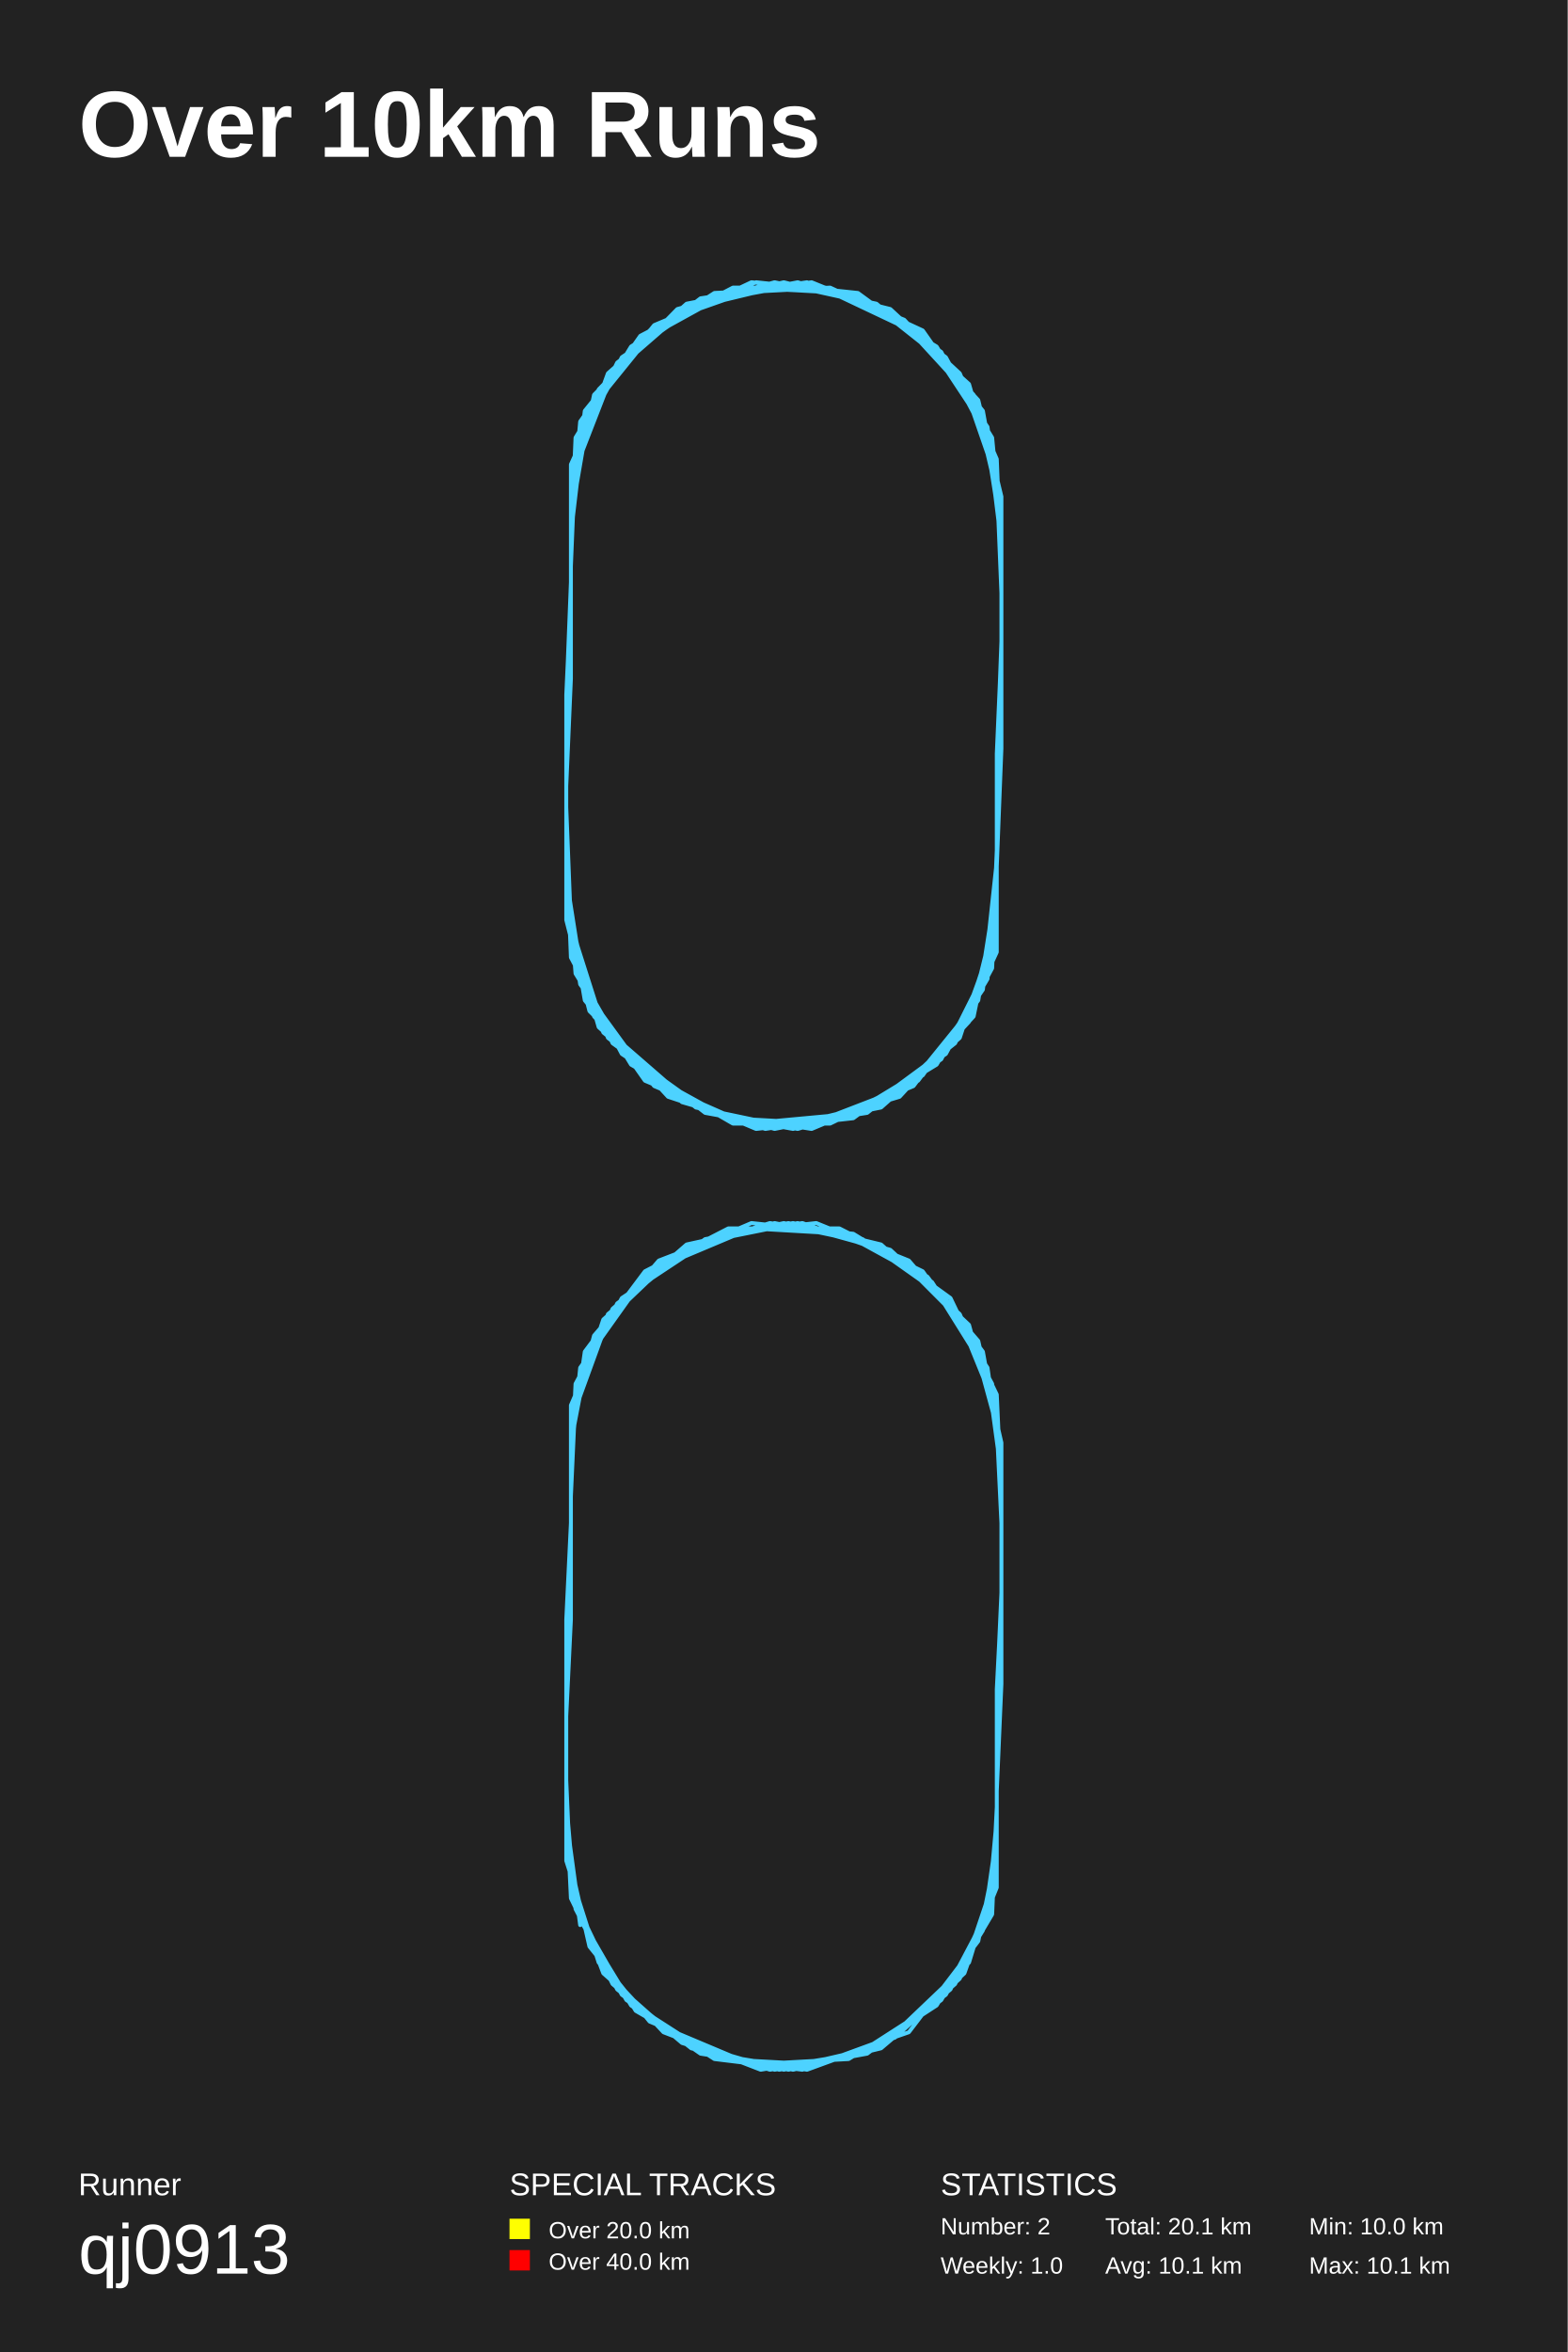
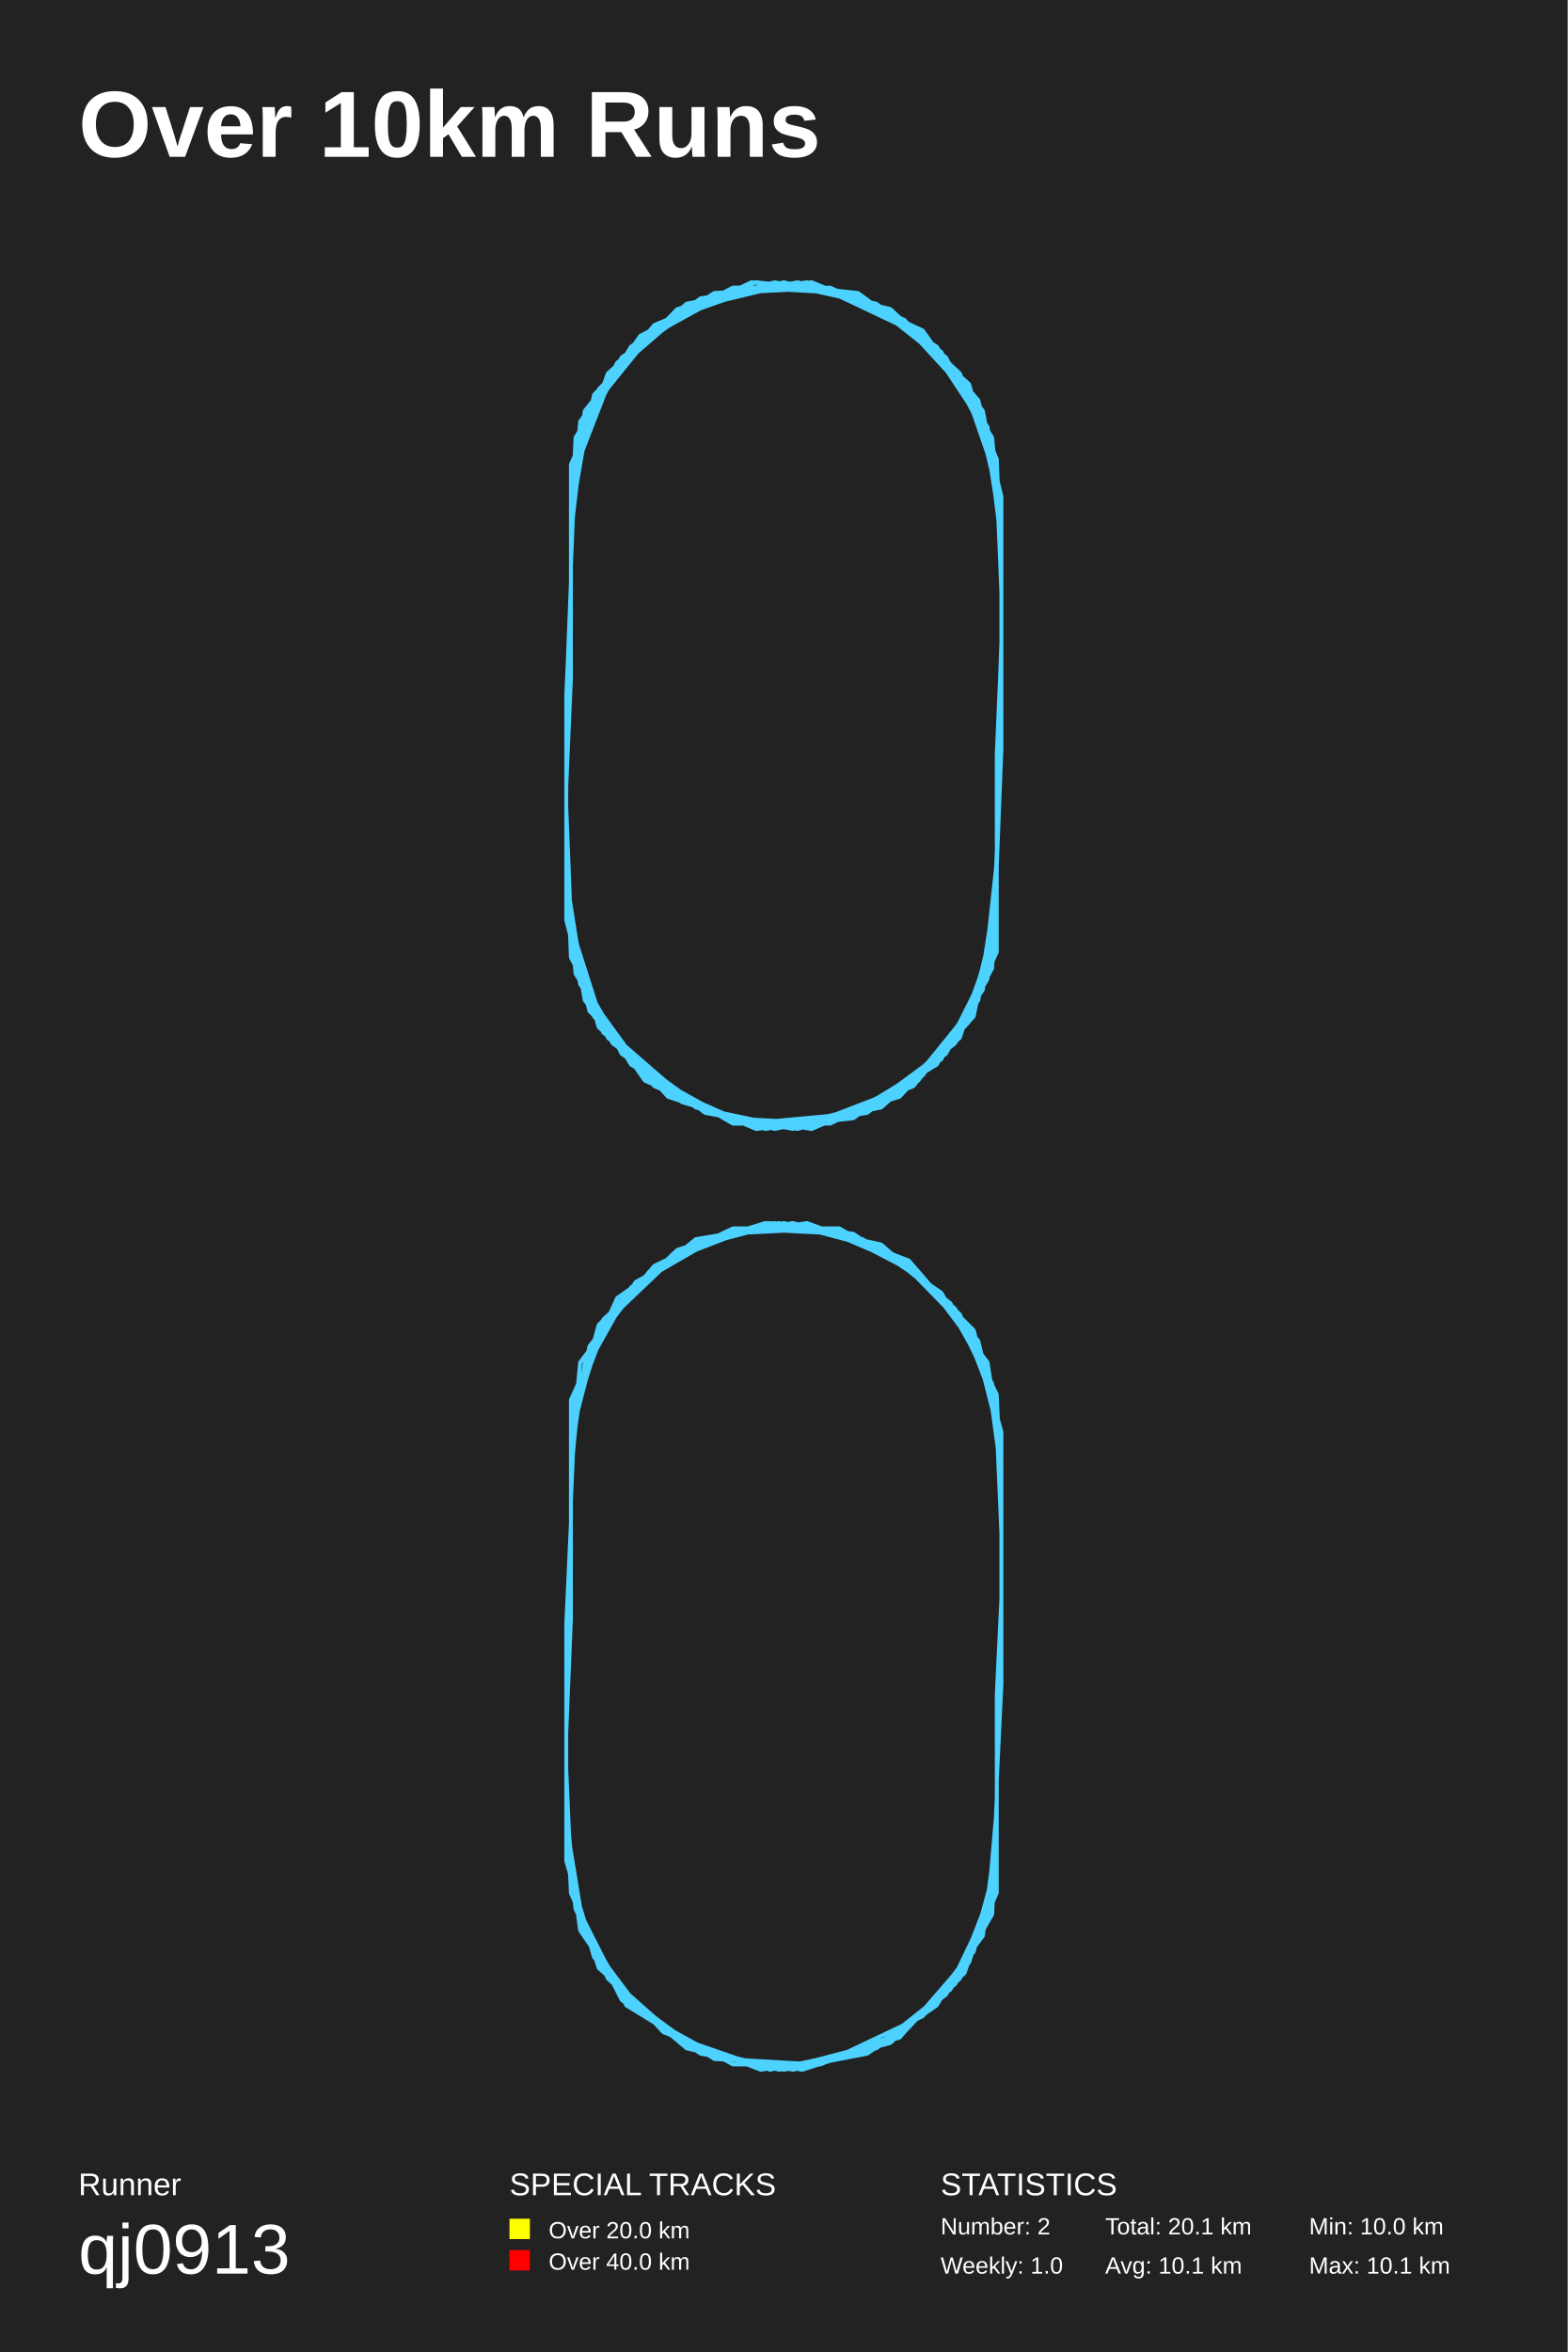
<svg xmlns="http://www.w3.org/2000/svg" baseProfile="full" height="300mm" version="1.1" viewBox="0,0,200,300" width="200mm">
  <defs />
  <rect fill="#222222" height="300" width="200" x="0" y="0" />
  <text fill="#FFFFFF" style="font-size:12px; font-family:Arial; font-weight:bold;" x="10" y="20">Over 10km Runs</text>
  <text fill="#FFFFFF" style="font-size:4px; font-family:Arial" x="10" y="280">Runner</text>
  <text fill="#FFFFFF" style="font-size:9px; font-family:Arial" x="10" y="290">qj0913</text>
  <text fill="#FFFFFF" style="font-size:4px; font-family:Arial" x="65" y="280">SPECIAL TRACKS</text>
  <rect fill="yellow" height="2.6" width="2.6" x="65" y="283" />
  <text fill="#FFFFFF" style="font-size:3px; font-family:Arial" x="70" y="285.5">Over 20.0 km</text>
  <rect fill="red" height="2.6" width="2.6" x="65" y="287" />
  <text fill="#FFFFFF" style="font-size:3px; font-family:Arial" x="70" y="289.5">Over 40.0 km</text>
  <text fill="#FFFFFF" style="font-size:4px; font-family:Arial" x="120" y="280">STATISTICS</text>
  <text fill="#FFFFFF" style="font-size:3px; font-family:Arial" x="120" y="285">Number: 2</text>
  <text fill="#FFFFFF" style="font-size:3px; font-family:Arial" x="120" y="290">Weekly: 1.0</text>
  <text fill="#FFFFFF" style="font-size:3px; font-family:Arial" x="141" y="285">Total: 20.1 km</text>
  <text fill="#FFFFFF" style="font-size:3px; font-family:Arial" x="141" y="290">Avg: 10.1 km</text>
  <text fill="#FFFFFF" style="font-size:3px; font-family:Arial" x="167" y="285">Min: 10.0 km</text>
  <text fill="#FFFFFF" style="font-size:3px; font-family:Arial" x="167" y="290">Max: 10.1 km</text>
-   <polyline fill="none" opacity="1" points="127.757,89.317 127.757,77.013 127.757,64.025 124.804,51.722 117.127,42.152 105.315,36.684 93.504,36.684 81.692,42.835 74.015,53.772 72.834,66.76 72.834,78.38 72.243,90.684 72.243,103.671 72.243,115.291 75.787,129.646 85.236,139.899 97.638,144.0 109.449,141.949 120.67,134.43 126.576,123.494 127.166,109.139 127.166,96.836 127.757,83.165 127.757,70.861 126.576,57.19 120.079,44.886 108.859,37.367 95.866,36.0 82.873,42.152 74.605,53.089 72.834,66.076 72.834,79.747 72.243,93.418 72.243,107.089 72.834,121.443 78.149,133.063 90.551,141.949 101.772,144.0 112.993,140.582 122.442,131.696 127.166,118.709 127.166,105.722 127.757,92.051 127.757,79.063 127.757,65.393 125.395,52.405 117.127,42.152 104.725,36.684 91.141,37.367 80.511,44.203 74.015,55.823 72.834,68.81 72.834,82.481 72.243,96.836 72.243,110.507 73.424,123.494 80.511,135.798 92.323,142.633 104.134,143.316 115.945,138.532 124.213,129.646 127.166,115.291 127.166,102.304 127.757,90 127.757,76.329 127.757,63.342 124.213,50.355 115.355,40.785 103.543,36.0 89.96,38.051 78.739,46.253 73.424,57.874 72.834,72.228 72.834,86.582 72.243,100.253 72.243,113.924 74.605,127.595 83.464,138.532 96.457,144.0 108.859,142.633 121.851,133.063 126.576,122.127 127.166,108.456 127.757,94.101 127.757,79.747 127.757,66.76 125.395,53.089 117.717,42.152 105.906,36.684 92.913,37.367 80.511,44.203 74.015,55.139 72.834,68.127 72.834,81.798 72.243,95.469 72.243,109.823 73.424,123.494 80.511,135.798 93.504,143.316 105.906,143.316 117.127,137.848 124.804,127.595 127.166,113.241 127.166,100.253 127.757,86.582 127.757,72.228 127.166,59.241 122.442,47.62 111.811,38.734 98.819,36.0 86.417,39.418 76.377,49.671 72.834,62.658 72.834,74.962 72.243,89.317 72.243,101.62 72.243,117.342 75.196,128.962 87.007,140.582 98.819,144.0 112.402,141.266 122.442,132.38 127.166,118.025 127.166,104.355 127.757,91.367 127.757,78.38 127.757,63.342 124.804,51.038 115.355,40.785 102.953,36.0 89.37,38.051 78.739,46.253 72.834,59.241 72.834,72.912 72.834,86.582 72.243,99.57 72.243,113.924 74.015,125.544 82.873,137.848 95.275,143.316 108.268,142.633 119.489,135.798 126.576,122.81 127.166,109.823 127.166,96.152 127.757,82.481 127.757,68.127 126.576,55.823 119.489,44.203 108.268,37.367 95.866,36.684 83.464,41.468 75.196,52.405 72.834,65.393 72.834,78.38 72.243,92.051 72.243,105.038 72.834,119.393 76.968,131.696 88.779,141.266 101.772,144.0 115.355,139.215 123.623,130.329 127.166,115.975 127.166,102.988 127.757,88.633 127.757,75.646 127.166,61.291 123.623,48.987 112.993,39.418 101.772,36.0 87.598,39.418 78.149,47.62 72.834,61.291 72.834,74.279 72.243,89.317 72.243,101.62 72.243,116.658 75.787,129.646 85.236,139.215 96.457,144.0 109.449,141.949 120.079,135.114 126.576,122.127 127.166,109.823 127.757,95.469 127.757,83.165 127.757,67.443 125.985,55.139 118.308,43.519 108.268,37.367 94.685,36.684 84.055,41.468 75.196,52.405 72.834,66.076 72.834,79.063 72.243,92.734 72.243,106.405 72.834,120.076 77.558,132.38 89.96,141.949 101.181,144.0 114.764,139.899 124.213,129.646 127.166,115.291 127.166,102.304 127.757,88.633 127.757,74.279 127.166,61.291 122.442,47.62 113.583,39.418 100,36.0 88.189,38.734 77.558,47.62 72.834,60.608 72.834,75.646 72.243,88.633 72.243,102.988 72.243,114.608 75.787,129.646 85.826,139.899 97.638,144.0 110.63,141.949 121.851,133.063 127.166,121.443 127.166,104.355 127.757,92.051 127.757,77.696 127.757,65.393 124.213,50.355 115.945,41.468 102.953,36.0 90.551,38.051 79.33,45.57 73.424,57.19 72.834,71.544 72.834,85.215 72.243,98.886 72.243,111.874 74.605,126.912 83.464,138.532 95.275,143.316 107.677,142.633 118.898,135.798 125.395,126.228 127.166,109.823 127.166,96.836 127.757,83.165 127.757,69.494 125.985,55.139 119.489,44.203 107.677,37.367 95.275,36.684 82.873,42.152 74.605,53.089 72.834,68.127 72.834,80.431 72.243,96.152 72.243,109.139 73.424,124.177 80.511,135.798 92.913,142.633 105.315,143.316 117.717,137.165 125.395,126.228 127.166,110.507 127.166,97.519 127.757,81.798 127.757,68.127 125.395,53.089 117.717,42.835 104.725,36.684 91.141,37.367 78.739,46.253 73.424,57.19 72.834,71.544 72.834,84.532 72.243,99.57 72.243,112.557 74.605,126.912 82.283,137.848 95.275,143.316 107.677,142.633 119.489,135.798 125.985,124.861 127.166,110.507 127.757,95.469 127.757,81.798 127.757,67.443 125.985,54.456 117.717,42.152 105.315,36.684 92.323,37.367 80.511,44.203 73.424,55.823 72.834,69.494 72.834,83.848 72.243,96.836 72.243,111.874 74.015,125.544 83.464,138.532 95.275,143.316 110.04,141.949 120.079,135.114 127.166,121.443 127.166,109.139 127.757,92.734 127.757,79.747 127.757,64.025 124.213,51.038 114.174,40.101 101.772,36.0 87.598,38.734 77.558,47.62 72.834,61.975 72.834,75.646 72.243,90 72.243,102.988 72.834,118.025 76.968,131.013 88.779,141.266 101.772,144.0 115.945,138.532 124.804,127.595 127.166,113.241 127.166,99.57 127.757,83.848 127.757,70.177 126.576,56.506 120.67,45.57 109.449,37.367 96.457,36.0 83.464,41.468 74.605,52.405 72.834,66.76 72.834,79.747 72.243,94.101 72.243,107.089 72.834,122.127 79.33,134.43 90.551,141.949 103.543,144.0 116.536,138.532 124.804,127.595 127.166,112.557 127.166,100.253 127.757,85.899 127.757,72.912 127.166,58.557 122.442,47.62 111.221,38.734 98.819,36.0 85.236,40.785 75.787,50.355 72.834,64.025 72.834,77.013 72.243,91.367 72.243,104.355 72.834,118.709 76.377,131.013 87.007,140.582 98.819,144.0 112.993,140.582 122.442,131.696 127.166,119.393 127.166,106.405 127.757,91.367 127.757,77.696 127.757,63.342 124.213,51.038 115.355,40.785 103.543,36.0 88.779,38.734" stroke="#4DD2FF" stroke-dasharray="none" stroke-linecap="round" stroke-linejoin="round" stroke-width="0.5" />
-   <polyline fill="none" opacity="1" points="72.834,190.861 72.834,203.165 72.243,216.836 72.243,229.139 72.834,242.127 78.149,253.063 88.189,261.266 99.409,264.0 111.221,261.266 120.67,254.43 126.576,243.494 127.166,230.507 127.166,217.519 127.757,205.215 127.757,192.912 127.166,179.924 122.442,167.62 113.583,159.418 101.772,156.0 88.189,158.734 78.149,166.937 72.834,179.241 72.834,191.544 72.834,203.848 72.243,216.152 72.243,229.139 72.834,241.443 78.149,253.063 87.007,260.582 98.228,264.0 109.449,261.949 119.489,255.798 125.395,246.228 127.166,233.924 127.166,221.62 127.757,208.633 127.757,197.013 127.757,184.025 124.804,171.038 116.536,161.468 107.087,156.684 92.913,156.684 82.283,162.152 74.605,172.405 72.834,184.709 72.834,196.329 72.243,208.633 72.243,220.253 72.243,233.241 74.015,244.861 80.511,255.798 91.141,262.633 102.362,264.0 114.174,259.899 123.032,251.013 127.166,238.709 127.166,225.722 127.757,212.051 127.757,200.431 127.757,186.76 125.985,174.456 118.898,163.519 108.859,157.367 95.866,156.0 84.645,160.785 75.787,170.355 72.834,182.658 72.834,194.962 72.243,207.266 72.243,218.886 72.243,231.874 74.015,244.861 79.921,255.114 90.551,261.949 102.953,264.0 114.174,259.899 123.032,251.696 127.166,240.076 127.166,227.089 127.166,216.152 127.757,203.165 127.757,190.861 127.166,177.874 121.261,165.57 111.811,158.734 100,156.0 87.598,158.734 77.558,168.304 73.424,177.874 72.834,190.861 72.834,203.165 72.243,216.152 72.243,228.456 72.834,241.443 78.739,253.747 87.598,260.582 98.819,264.0 109.449,261.949 119.489,255.798 125.395,246.228 127.166,233.924 127.166,222.304 127.757,209.317 127.757,197.696 127.757,185.393 125.395,173.089 117.717,162.152 106.496,156.684 94.094,156.684 83.464,161.468 75.787,170.355 72.834,182.658 72.834,194.962 72.243,207.266 72.243,218.886 72.243,231.874 73.424,243.494 80.511,255.798 89.37,261.949 102.362,264.0 114.174,259.899 122.442,252.38 127.166,240.76 127.166,228.456 127.166,216.152 127.757,203.165 127.757,190.861 127.166,177.874 121.261,166.253 111.811,158.734 98.819,156.0 87.598,159.418 77.558,167.62 72.834,180.608 72.834,192.912 72.834,206.582 72.243,218.886 72.243,231.19 73.424,243.494 79.33,254.43 88.779,261.266 100,264.0 112.402,261.266 121.851,253.063 126.576,242.81 127.166,230.507 127.166,218.886 127.757,206.582 127.757,194.279 127.166,181.975 124.213,170.355 116.536,161.468 106.496,156.684 94.685,156.684 84.055,160.785 75.787,170.355 72.834,181.975 72.834,193.595 72.834,205.215 72.243,217.519 72.243,229.823 72.834,242.127 78.149,253.063 87.007,260.582 98.228,264.0 110.04,261.949 119.489,255.798 125.985,244.861 127.166,233.924 127.166,220.937 127.757,210 127.757,196.329 127.757,185.393 125.395,172.405 118.308,162.835 107.677,157.367 95.866,156.684 84.645,160.785 75.787,170.355 72.834,182.658 72.834,194.279 72.243,206.582 72.243,218.886 72.243,231.19 73.424,243.494 78.739,253.747 88.189,261.266 99.409,264.0 111.811,261.266 120.079,255.114 126.576,242.81 127.166,231.874 127.166,218.203 127.757,207.266 127.757,194.279 127.166,181.975 123.623,168.987 114.174,160.101 102.362,156.0 89.96,158.051 78.739,166.253 73.424,177.19 72.834,189.494 72.834,203.165 72.243,215.469 72.243,229.139 72.834,241.443 78.739,253.747 87.598,260.582 99.409,264.0 110.63,261.949 120.67,254.43 125.985,244.177 127.166,232.557 127.166,220.253 127.757,207.95 127.757,196.329 127.757,184.025 124.804,171.722 117.717,162.835 107.087,156.684 95.275,156.684 83.464,161.468 75.787,170.355 72.834,181.291 72.834,192.912 72.834,205.899 72.243,218.886 72.243,231.19 73.424,242.81 78.149,253.063 88.189,261.266 101.181,264.0 112.402,261.266 121.261,253.747 126.576,242.127 127.166,230.507 127.166,217.519 127.757,204.532 127.757,192.228 127.166,179.924 122.442,168.304 113.583,159.418 101.181,156.0 89.96,158.051 78.739,166.253 73.424,177.874 72.834,190.177 72.834,202.481 72.243,216.152 72.243,228.456 72.834,242.127 78.739,253.747 88.189,261.266 100.591,264.0 112.402,261.266 121.851,253.063 127.166,240.76 127.166,229.139 127.166,215.469 127.757,203.848 127.757,189.494 126.576,176.506 120.67,165.57 110.04,158.051 98.228,156.0 87.007,159.418 76.968,168.304 72.834,180.608 72.834,193.595 72.834,205.215 72.243,218.203 72.243,229.823 73.424,243.494 78.739,253.747 89.37,261.949 102.362,264.0 113.583,259.899 123.623,250.329 127.166,238.709 127.166,226.405 127.757,213.418 127.757,201.114 127.757,188.127 125.985,175.139 118.308,162.835 107.087,156.684 93.504,156.684 82.283,162.835 74.015,174.456 72.834,186.076 72.834,199.063 72.243,210.684 72.243,224.355 72.243,237.342 76.377,250.329 84.645,259.215 97.047,264.0 109.449,261.949 120.079,255.114 126.576,244.177 127.166,230.507 127.166,218.886 127.757,205.215 127.757,193.595 127.166,178.557 122.442,167.62 112.402,158.734 101.181,156.0 87.598,158.734 78.149,166.937 72.834,179.241 72.834,190.861 72.834,205.899 72.243,218.203 72.243,231.874 74.015,244.861 81.102,256.481 91.732,262.633 104.134,263.316 115.945,259.215 124.804,247.595 127.166,235.975 127.166,221.62 127.757,210 127.757,195.646 127.757,184.025 124.804,171.038 115.945,160.785 104.134,156.0 91.732,157.367 79.33,165.57 73.424,176.506 72.834,188.81 72.834,201.798 72.243,214.785 72.243,227.089 72.834,240.76 76.968,251.696 87.007,260.582 98.819,264.0 110.63,261.949 121.851,253.063 127.166,240.76 127.166,228.456 127.757,214.785 127.757,201.114 127.757,187.443 125.985,175.139 118.898,163.519 107.677,157.367 95.866,156.684 82.873,162.152 75.196,171.722 72.834,184.025 72.834,197.013 72.243,210 72.243,223.671 72.243,235.291 75.196,248.279 82.873,257.848 95.866,263.316 108.268,262.633 119.489,255.798 125.985,244.861 127.166,231.874 127.166,219.57 127.757,206.582 127.757,192.912 127.166,179.924 122.442,167.62 112.993,159.418 100.591,156.0 87.598,158.734 77.558,168.304 72.834,181.291 72.834,194.962 72.243,207.95 72.243,220.253 72.243,232.557 74.015,245.544" stroke="#4DD2FF" stroke-dasharray="none" stroke-linecap="round" stroke-linejoin="round" stroke-width="0.5" />
+   <polyline fill="none" opacity="1" points="127.757,77.013 127.757,64.025 124.804,51.722 117.127,42.152 105.315,36.684 93.504,36.684 81.692,42.835 74.015,53.772 72.834,66.76 72.834,78.38 72.243,90.684 72.243,103.671 72.243,115.291 75.787,129.646 85.236,139.899 97.638,144.0 109.449,141.949 120.67,134.43 126.576,123.494 127.166,109.139 127.166,96.836 127.757,83.165 127.757,70.861 126.576,57.19 120.079,44.886 108.859,37.367 95.866,36.0 82.873,42.152 74.605,53.089 72.834,66.076 72.834,79.747 72.243,93.418 72.243,107.089 72.834,121.443 78.149,133.063 90.551,141.949 101.772,144.0 112.993,140.582 122.442,131.696 127.166,118.709 127.166,105.722 127.757,92.051 127.757,79.063 127.757,65.393 125.395,52.405 117.127,42.152 104.725,36.684 91.141,37.367 80.511,44.203 74.015,55.823 72.834,68.81 72.834,82.481 72.243,96.836 72.243,110.507 73.424,123.494 80.511,135.798 92.323,142.633 104.134,143.316 115.945,138.532 124.213,129.646 127.166,115.291 127.166,102.304 127.757,90 127.757,76.329 127.757,63.342 124.213,50.355 115.355,40.785 103.543,36.0 89.96,38.051 78.739,46.253 73.424,57.874 72.834,72.228 72.834,86.582 72.243,100.253 72.243,113.924 74.605,127.595 83.464,138.532 96.457,144.0 108.859,142.633 121.851,133.063 126.576,122.127 127.166,108.456 127.757,94.101 127.757,79.747 127.757,66.76 125.395,53.089 117.717,42.152 105.906,36.684 92.913,37.367 80.511,44.203 74.015,55.139 72.834,68.127 72.834,81.798 72.243,95.469 72.243,109.823 73.424,123.494 80.511,135.798 93.504,143.316 105.906,143.316 117.127,137.848 124.804,127.595 127.166,113.241 127.166,100.253 127.757,86.582 127.757,72.228 127.166,59.241 122.442,47.62 111.811,38.734 98.819,36.0 86.417,39.418 76.377,49.671 72.834,62.658 72.834,74.962 72.243,89.317 72.243,101.62 72.243,117.342 75.196,128.962 87.007,140.582 98.819,144.0 112.402,141.266 122.442,132.38 127.166,118.025 127.166,104.355 127.757,91.367 127.757,78.38 127.757,63.342 124.804,51.038 115.355,40.785 102.953,36.0 89.37,38.051 78.739,46.253 72.834,59.241 72.834,72.912 72.834,86.582 72.243,99.57 72.243,113.924 74.015,125.544 82.873,137.848 95.275,143.316 108.268,142.633 119.489,135.798 126.576,122.81 127.166,109.823 127.166,96.152 127.757,82.481 127.757,68.127 126.576,55.823 119.489,44.203 108.268,37.367 95.866,36.684 83.464,41.468 75.196,52.405 72.834,65.393 72.834,78.38 72.243,92.051 72.243,105.038 72.834,119.393 76.968,131.696 88.779,141.266 101.772,144.0 115.355,139.215 123.623,130.329 127.166,115.975 127.166,102.988 127.757,88.633 127.757,75.646 127.166,61.291 123.623,48.987 112.993,39.418 101.772,36.0 87.598,39.418 78.149,47.62 72.834,61.291 72.834,74.279 72.243,89.317 72.243,101.62 72.243,116.658 75.787,129.646 85.236,139.215 96.457,144.0 109.449,141.949 120.079,135.114 126.576,122.127 127.166,109.823 127.757,95.469 127.757,83.165 127.757,67.443 125.985,55.139 118.308,43.519 108.268,37.367 94.685,36.684 84.055,41.468 75.196,52.405 72.834,66.076 72.834,79.063 72.243,92.734 72.243,106.405 72.834,120.076 77.558,132.38 89.96,141.949 101.181,144.0 114.764,139.899 124.213,129.646 127.166,115.291 127.166,102.304 127.757,88.633 127.757,74.279 127.166,61.291 122.442,47.62 113.583,39.418 100,36.0 88.189,38.734 77.558,47.62 72.834,60.608 72.834,75.646 72.243,88.633 72.243,102.988 72.243,114.608 75.787,129.646 85.826,139.899 97.638,144.0 110.63,141.949 121.851,133.063 127.166,121.443 127.166,104.355 127.757,92.051 127.757,77.696 127.757,65.393 124.213,50.355 115.945,41.468 102.953,36.0 90.551,38.051 79.33,45.57 73.424,57.19 72.834,71.544 72.834,85.215 72.243,98.886 72.243,111.874 74.605,126.912 83.464,138.532 95.275,143.316 107.677,142.633 118.898,135.798 125.395,126.228 127.166,109.823 127.166,96.836 127.757,83.165 127.757,69.494 125.985,55.139 119.489,44.203 107.677,37.367 95.275,36.684 82.873,42.152 74.605,53.089 72.834,68.127 72.834,80.431 72.243,96.152 72.243,109.139 73.424,124.177 80.511,135.798 92.913,142.633 105.315,143.316 117.717,137.165 125.395,126.228 127.166,110.507 127.166,97.519 127.757,81.798 127.757,68.127 125.395,53.089 117.717,42.835 104.725,36.684 91.141,37.367 78.739,46.253 73.424,57.19 72.834,71.544 72.834,84.532 72.243,99.57 72.243,112.557 74.605,126.912 82.283,137.848 95.275,143.316 107.677,142.633 119.489,135.798 125.985,124.861 127.166,110.507 127.757,95.469 127.757,81.798 127.757,67.443 125.985,54.456 117.717,42.152 105.315,36.684 92.323,37.367 80.511,44.203 73.424,55.823 72.834,69.494 72.834,83.848 72.243,96.836 72.243,111.874 74.015,125.544 83.464,138.532 95.275,143.316 110.04,141.949 120.079,135.114 127.166,121.443 127.166,109.139 127.757,92.734 127.757,79.747 127.757,64.025 124.213,51.038 114.174,40.101 101.772,36.0 87.598,38.734 77.558,47.62 72.834,61.975 72.834,75.646 72.243,90 72.243,102.988 72.834,118.025 76.968,131.013 88.779,141.266 101.772,144.0 115.945,138.532 124.804,127.595 127.166,113.241 127.166,99.57 127.757,83.848 127.757,70.177 126.576,56.506 120.67,45.57 109.449,37.367 96.457,36.0 83.464,41.468 74.605,52.405 72.834,66.76 72.834,79.747 72.243,94.101 72.243,107.089 72.834,122.127 79.33,134.43 90.551,141.949 103.543,144.0 116.536,138.532 124.804,127.595 127.166,112.557 127.166,100.253 127.757,85.899 127.757,72.912 127.166,58.557 122.442,47.62 111.221,38.734 98.819,36.0 85.236,40.785 75.787,50.355 72.834,64.025 72.834,77.013 72.243,91.367 72.243,104.355 72.834,118.709 76.377,131.013 87.007,140.582 98.819,144.0 112.993,140.582 122.442,131.696 127.166,119.393 127.166,106.405 127.757,91.367 127.757,77.696 127.757,63.342 124.213,51.038 115.355,40.785 103.543,36.0" stroke="#4DD2FF" stroke-dasharray="none" stroke-linecap="round" stroke-linejoin="round" stroke-width="0.5" />
+   <polyline fill="none" opacity="1" points="72.834,204.532 72.243,217.519 72.243,230.507 73.424,242.81 78.739,253.747 89.37,261.949 101.181,264.0 111.811,261.266 121.851,253.063 126.576,242.81 127.166,229.139 127.166,216.152 127.757,203.848 127.757,191.544 127.166,178.557 121.851,166.937 112.993,159.418 100,156.0 87.007,159.418 77.558,168.304 72.834,180.608 72.834,192.912 72.834,205.215 72.243,217.519 72.243,230.507 73.424,242.81 78.739,253.747 88.779,261.266 99.409,264.0 110.63,261.949 119.489,255.798 125.985,244.861 127.166,232.557 127.166,220.253 127.757,207.266 127.757,195.646 127.757,182.658 124.213,169.671 115.945,161.468 104.725,156.684 92.323,157.367 81.102,163.519 74.605,173.772 72.834,186.076 72.834,198.38 72.243,210 72.243,221.62 72.243,233.924 74.605,246.912 81.102,256.481 91.732,262.633 103.543,263.316 115.355,259.215 123.623,250.329 127.166,237.342 127.166,223.671 127.757,210.684 127.757,197.696 127.757,186.076 125.395,173.089 117.717,162.835 107.677,157.367 94.094,156.684 83.464,161.468 75.196,171.722 72.834,184.025 72.834,197.013 72.243,208.633 72.243,220.937 72.243,233.241 74.015,246.228 81.102,256.481 92.323,262.633 104.134,263.316 115.355,259.215 123.623,250.329 127.166,238.025 127.166,227.089 127.757,214.785 127.757,201.798 127.757,189.494 126.576,176.506 120.079,164.886 110.04,158.051 98.228,156.0 85.826,160.101 76.968,168.304 72.834,179.241 72.834,190.861 72.834,205.899 72.243,217.519 72.243,230.507 73.424,242.81 79.33,254.43 88.779,261.266 99.409,264.0 110.63,261.949 120.67,254.43 125.985,244.861 127.166,232.557 127.166,220.253 127.757,207.95 127.757,196.329 127.757,184.025 124.804,171.722 116.536,161.468 104.725,156.684 93.504,156.684 82.873,162.152 75.196,171.722 72.834,184.025 72.834,196.329 72.243,209.317 72.243,220.253 72.243,233.241 74.015,244.861 80.511,255.798 91.141,262.633 104.134,263.316 115.355,259.215 123.623,250.329 127.166,239.393 127.166,227.089 127.757,214.785 127.757,201.114 127.757,189.494 126.576,176.506 120.079,164.886 110.04,158.051 97.638,156.0 86.417,159.418 76.377,168.987 72.834,181.975 72.834,194.962 72.834,206.582 72.243,220.937 72.243,231.874 74.015,244.861 79.921,255.798 89.96,261.949 101.181,264.0 113.583,260.582 122.442,252.38 127.166,240.76 127.166,229.823 127.166,217.519 127.757,205.215 127.757,192.912 127.166,180.608 123.623,169.671 115.945,160.785 105.315,156.684 93.504,156.684 83.464,161.468 75.196,171.722 72.834,183.342 72.834,194.279 72.834,206.582 72.243,218.203 72.243,231.19 73.424,243.494 78.739,253.747 87.598,261.266 100,264.0 110.63,261.949 120.67,254.43 126.576,244.177 127.166,231.874 127.166,220.253 127.757,207.95 127.757,195.646 127.757,183.342 124.804,171.038 117.127,162.152 106.496,156.684 94.685,156.684 83.464,161.468 75.196,171.722 72.834,183.342 72.834,195.646 72.243,207.95 72.243,220.937 72.243,231.874 74.015,244.861 79.921,255.114 89.37,261.949 101.181,264.0 111.811,261.266 121.851,253.063 126.576,242.81 127.166,229.823 127.166,218.203 127.757,205.215 127.757,193.595 127.166,179.924 122.442,167.62 112.993,159.418 101.181,156.0 88.779,158.051 78.739,166.253 73.424,177.874 72.834,191.544 72.834,203.848 72.243,217.519 72.243,229.823 73.424,243.494 79.33,255.114 88.779,261.266 100,264.0 111.811,261.266 121.261,253.747 126.576,242.127 127.166,231.19 127.166,218.886 127.757,206.582 127.757,194.962 127.757,182.658 124.213,170.355 115.945,161.468 105.906,156.684 93.504,156.684 82.873,162.152 75.196,171.722 72.834,183.342 72.834,194.962 72.243,207.266 72.243,219.57 72.243,233.241 74.015,244.861 79.33,254.43 89.96,261.949 101.181,264.0 112.993,260.582 122.442,252.38 127.166,241.443 127.166,228.456 127.166,216.836 127.757,203.848 127.757,191.544 127.166,177.874 121.851,166.937 112.402,158.734 100,156.0 88.189,158.734 78.149,166.937 72.834,179.924 72.834,191.544 72.834,204.532 72.243,216.836 72.243,230.507 73.424,243.494 79.33,254.43 89.37,261.949 102.362,264.0 112.993,260.582 123.032,251.696 127.166,240.076 127.166,227.089 127.757,214.101 127.757,201.798 127.757,188.127 125.985,175.139 120.079,164.886 108.859,157.367 97.638,156.0 85.236,160.785 76.968,168.987 72.834,181.975 72.834,194.279 72.243,207.266 72.243,218.886 72.243,231.874 74.015,244.861 79.921,255.114 91.141,262.633 103.543,263.316 114.764,259.899 124.213,248.962 127.166,238.025 127.166,224.355 127.757,212.051 127.757,199.063 127.757,186.076 125.395,173.089 117.717,162.835 105.906,156.684 92.323,157.367 80.511,164.203 74.015,175.823 72.834,188.127 72.834,199.747 72.243,212.734 72.243,225.722 72.834,239.393 76.377,251.013 86.417,259.899 98.228,264.0 111.221,261.266 120.67,254.43 126.576,242.127 127.166,229.823 127.166,216.836 127.757,204.532 127.757,190.861 127.166,178.557 121.261,166.253 111.811,158.734 98.819,156.0 87.007,159.418 76.968,168.987 72.834,179.924 72.834,193.595 72.834,206.582 72.243,220.253 72.243,232.557 74.605,246.912 82.283,257.165 93.504,263.316 104.725,263.316 117.717,257.165 125.395,246.912 127.166,233.241 127.166,221.62 127.757,207.95 127.757,195.646 127.166,181.975 124.213,170.355 114.174,160.101 102.953,156.0 89.37,158.051 78.739,165.57 72.834,178.557 72.834,190.177 72.834,203.848 72.243,216.152 72.243,229.139 72.834,241.443 77.558,252.38 87.598,261.266 99.409,264.0 112.402,260.582 121.851,253.063 127.166,239.393 127.166,226.405 127.757,213.418 127.757,199.063 127.757,185.393 125.985,173.772 117.717,162.835 107.087,156.684 93.504,156.684 82.283,162.835 74.015,173.772 72.834,186.076 72.834,199.063 72.243,211.367 72.243,224.355 72.243,237.342 75.787,249.646 84.645,259.215 97.047,264.0 110.63,261.949 120.67,254.43 125.985,244.177 127.166,230.507 127.166,217.519 127.757,205.215 127.757,191.544 127.166,178.557 121.851,166.937 111.811,158.734 99.409,156.0 86.417,159.418 76.377,169.671 72.834,183.342 72.834,196.329 72.243,208.633 72.243,221.62 72.243,233.241" stroke="#4DD2FF" stroke-dasharray="none" stroke-linecap="round" stroke-linejoin="round" stroke-width="0.5" />
</svg>
